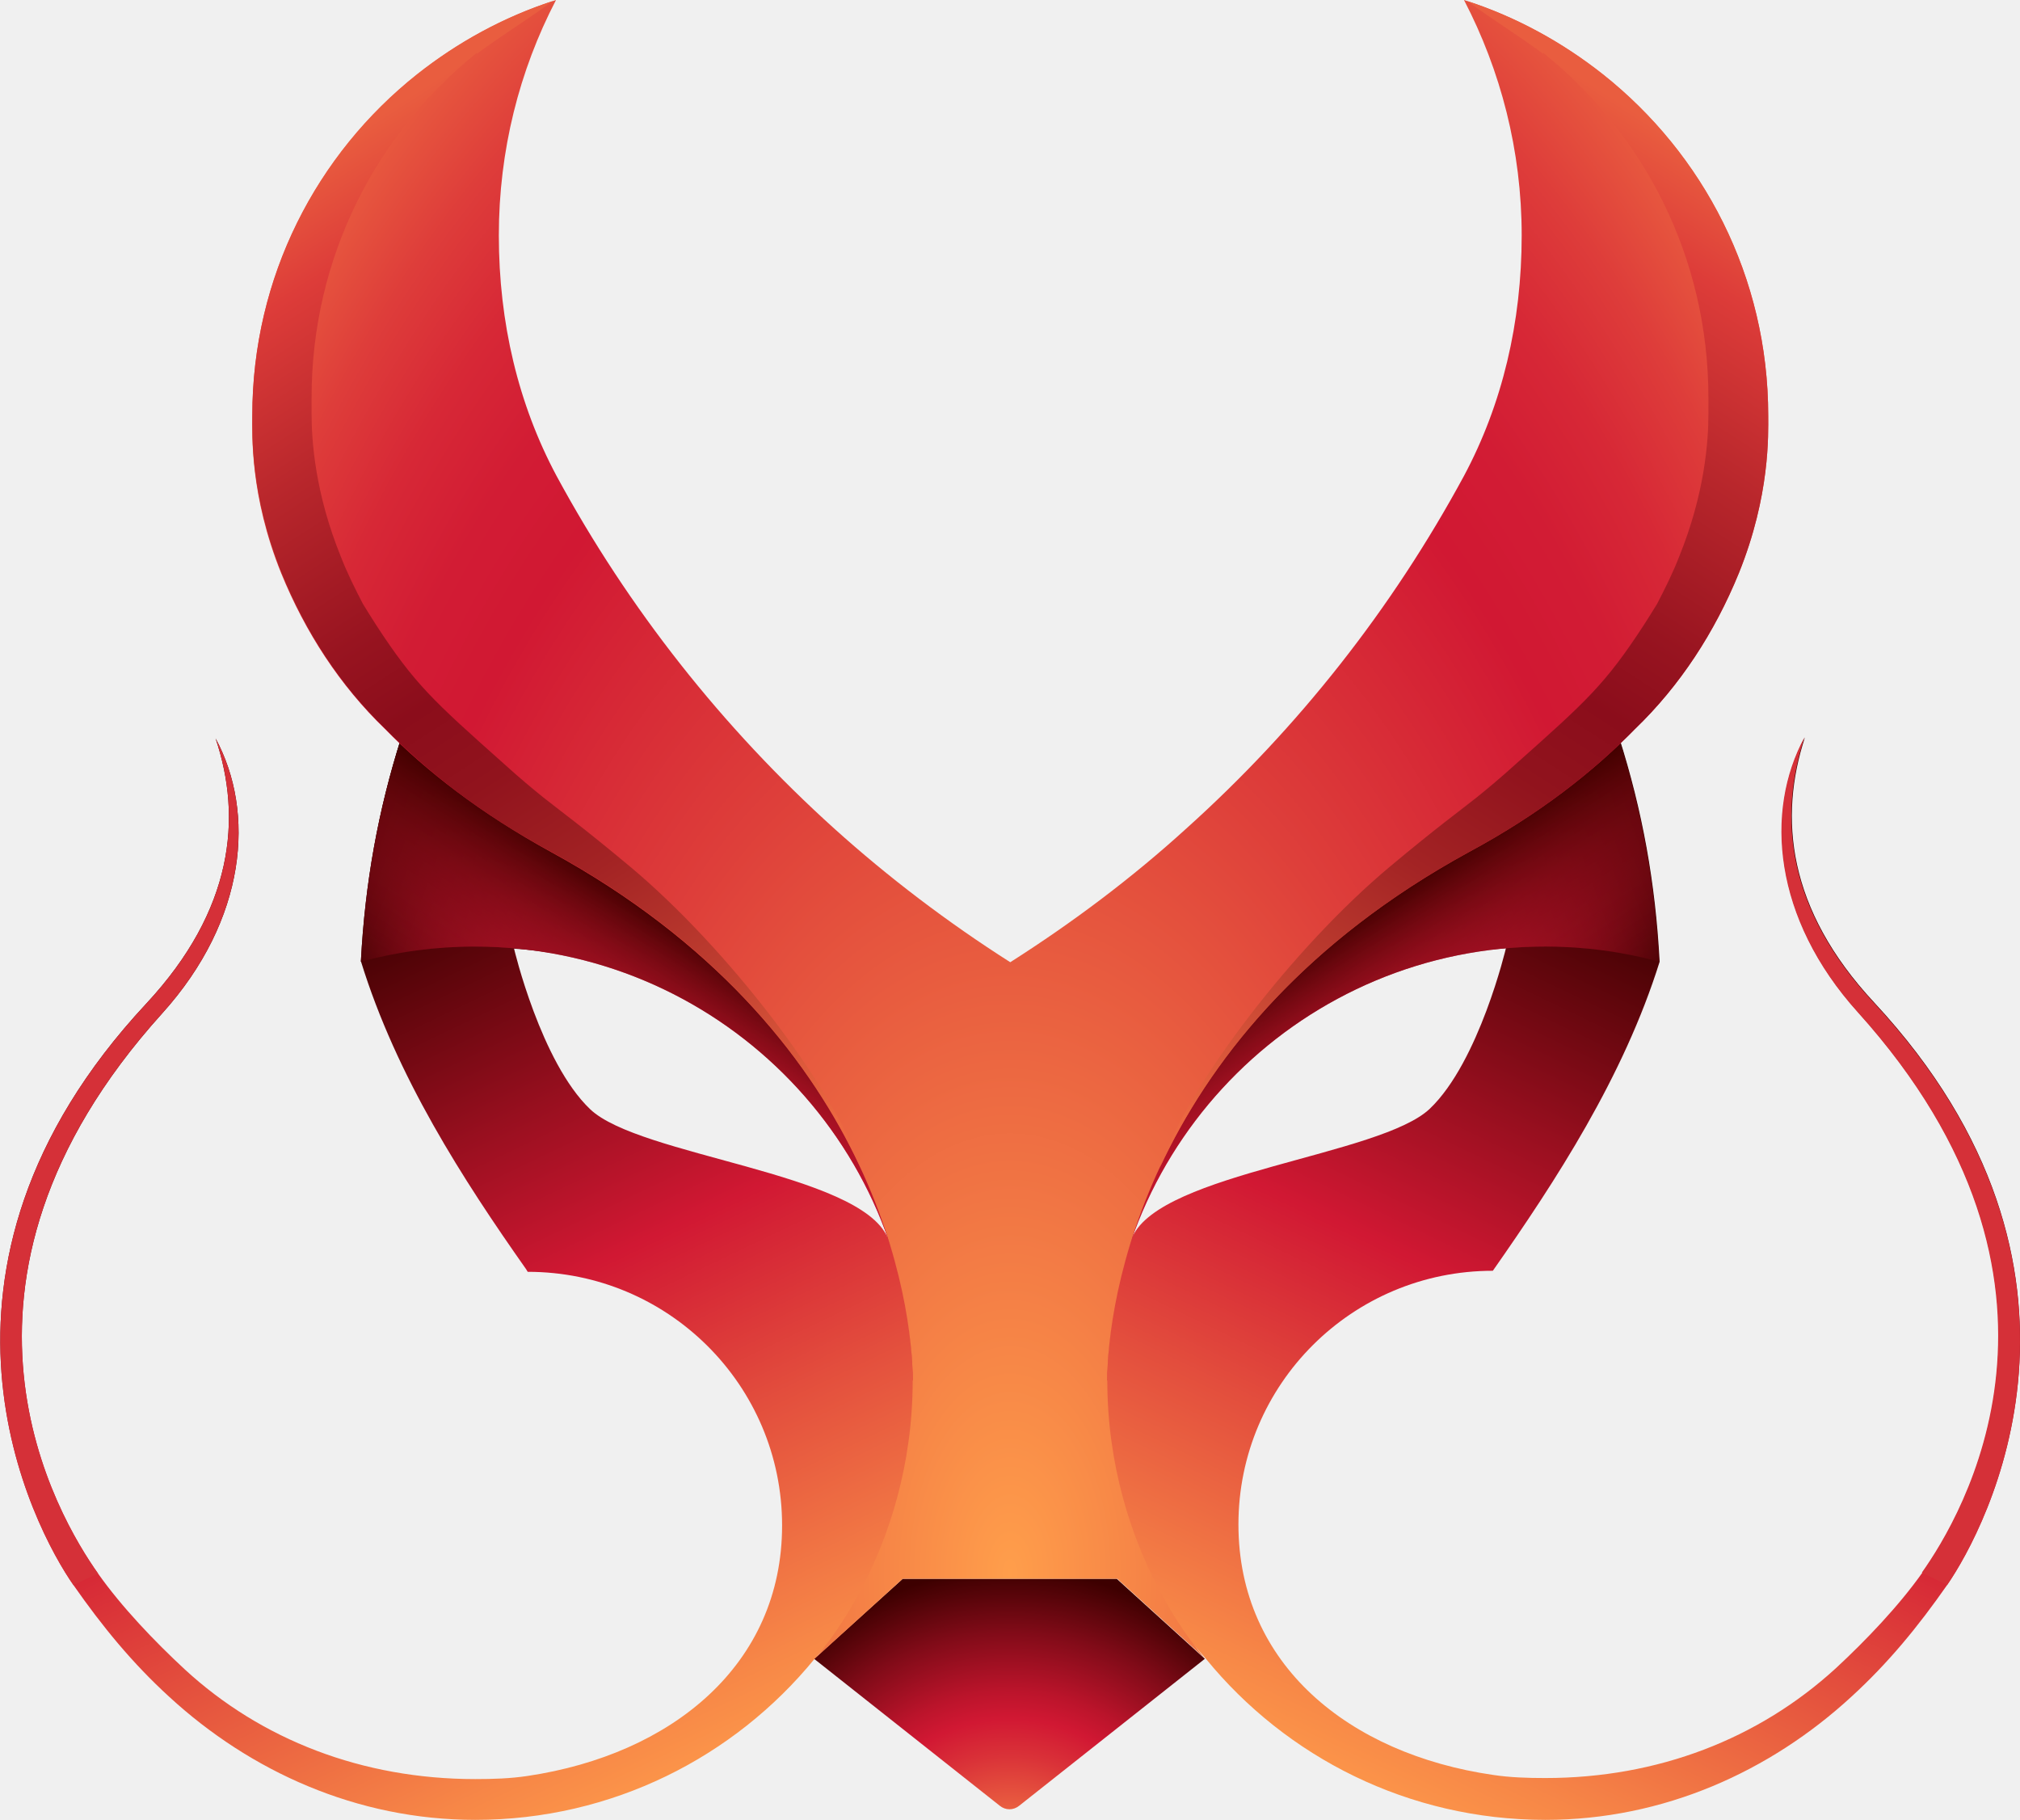
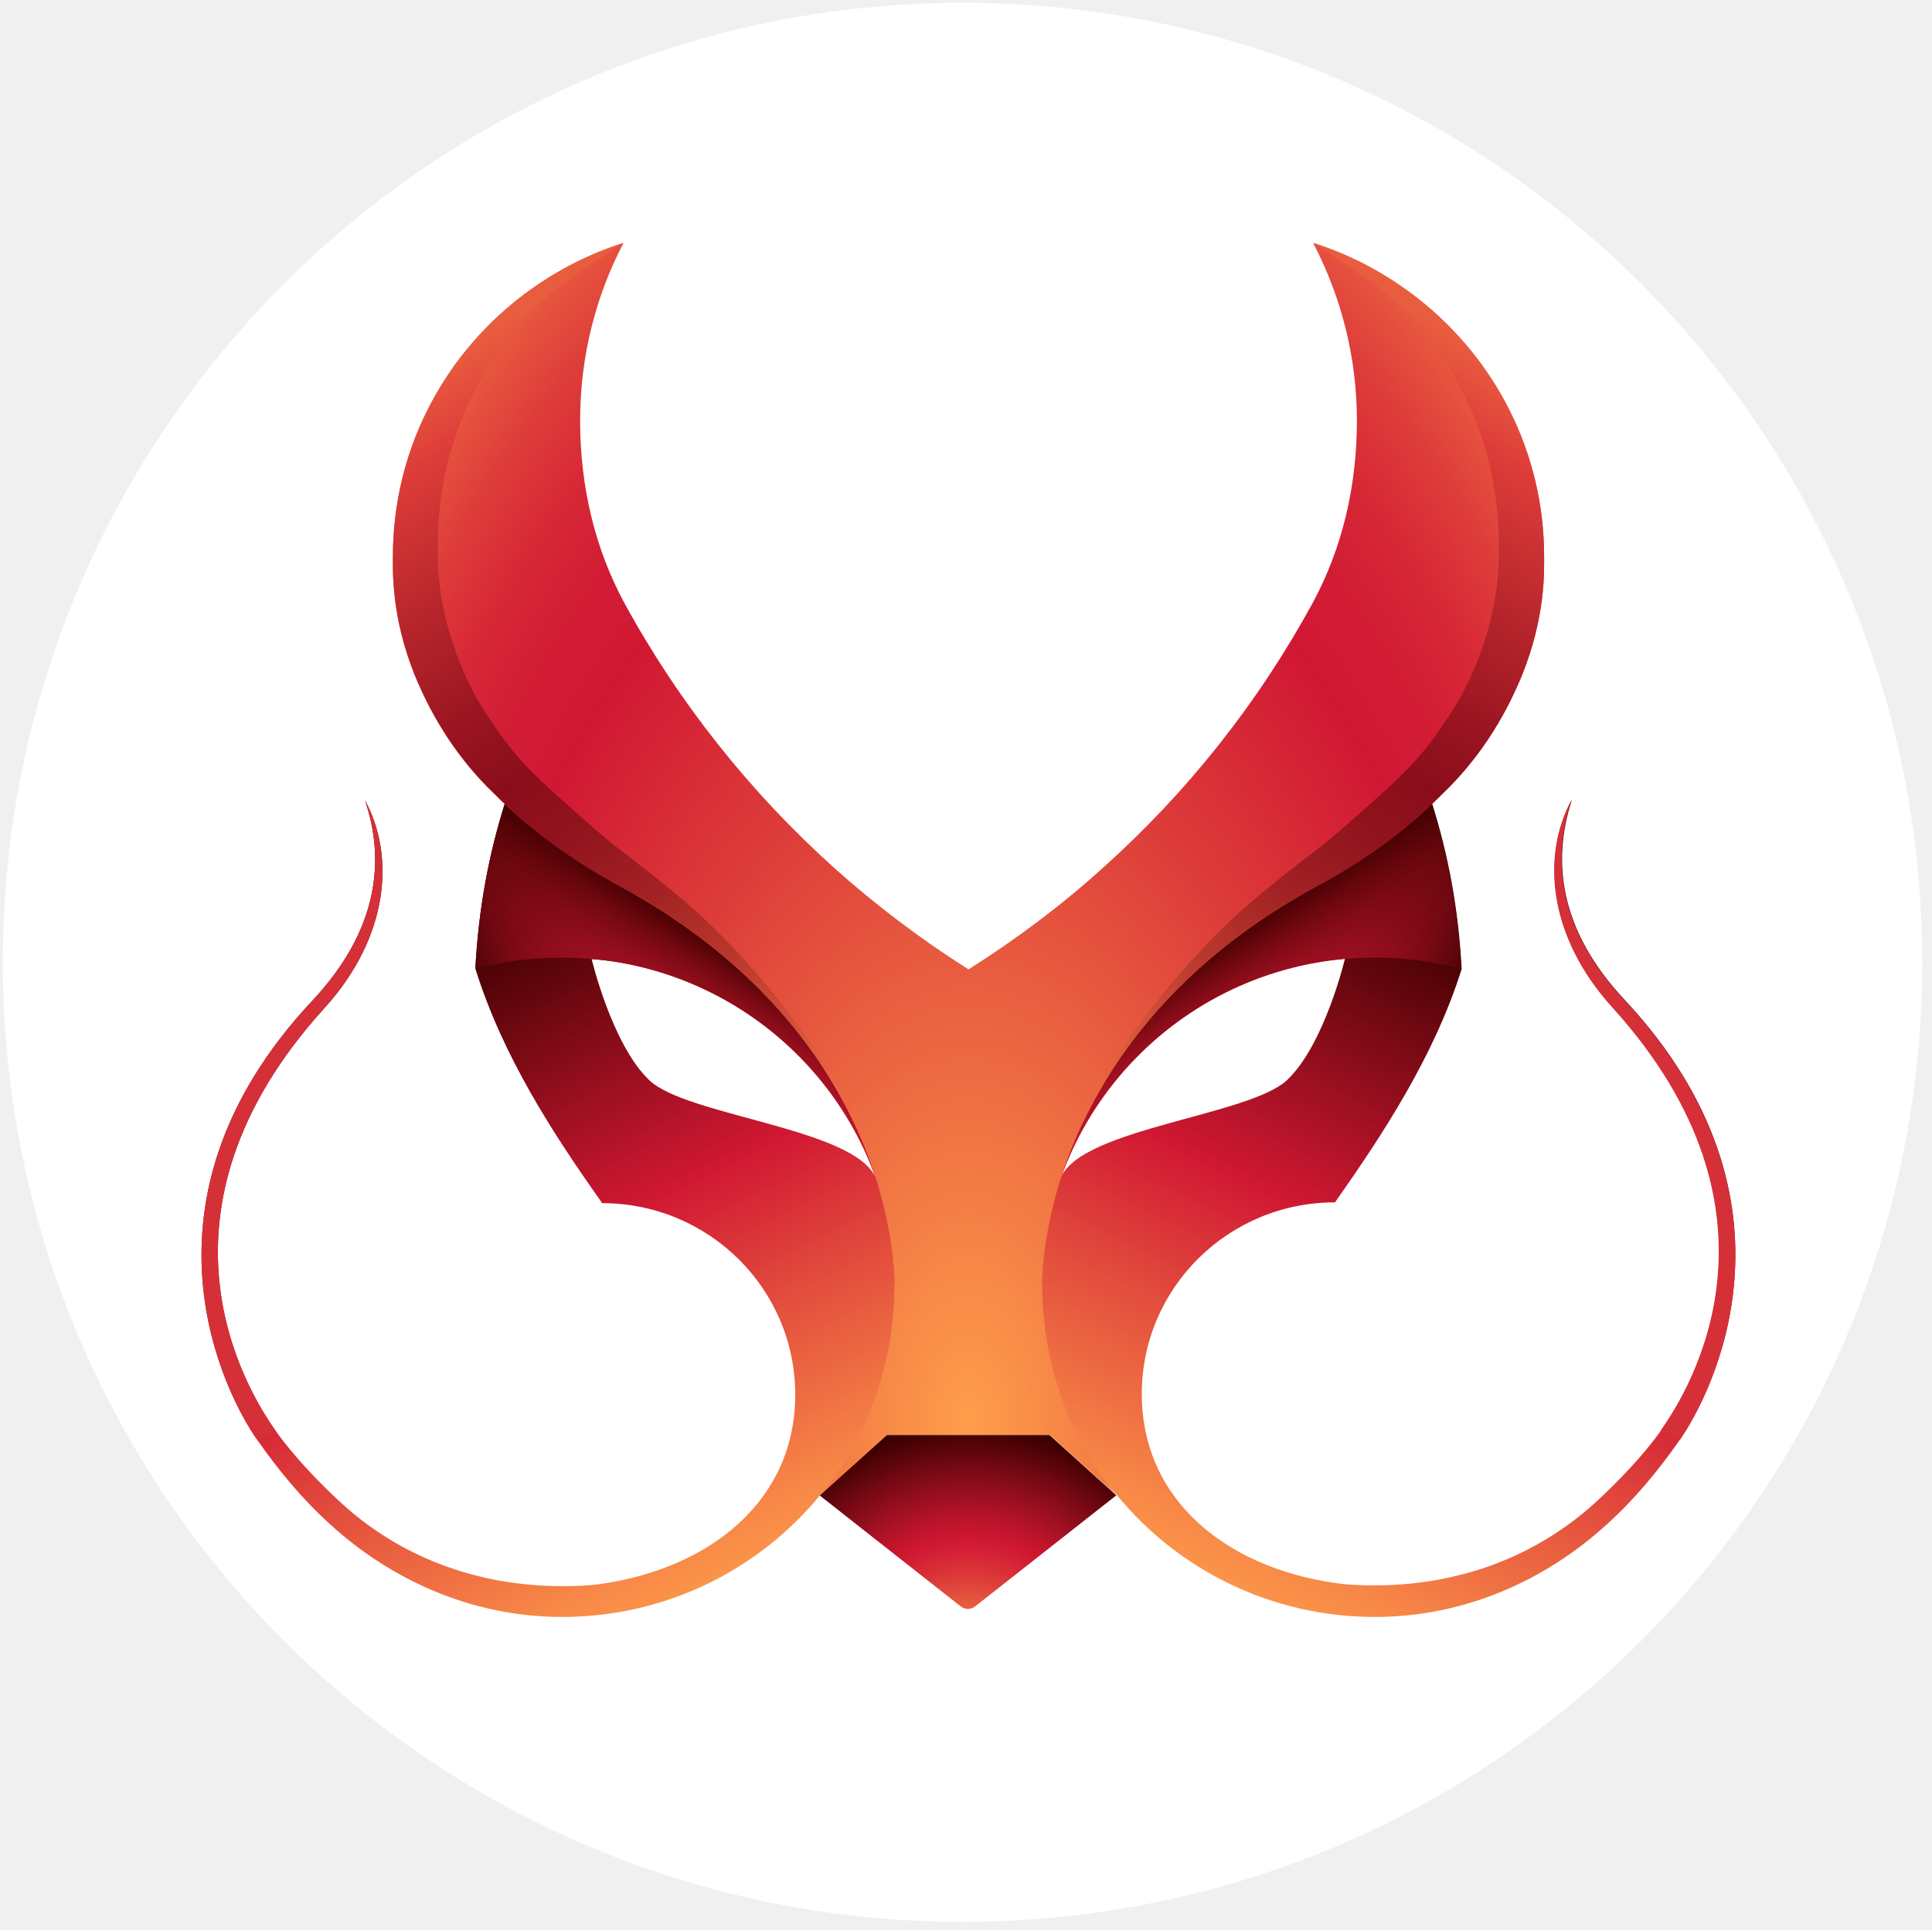
- <svg xmlns="http://www.w3.org/2000/svg" width="272" height="245" viewBox="0 0 272 245" fill="none">
-   <g clip-path="url(#clip0)">
-     <path d="M201.016 171.078C182.087 171.078 166.76 186.355 166.76 205.223C166.76 224.091 181.663 236.129 201.016 238.945C203.347 239.297 205.677 239.368 208.079 239.368C223.265 239.368 236.826 234.088 247.208 224.583C251.234 220.852 255.684 216.206 258.863 211.7C264.16 204.237 283.16 172.838 250.246 136.299C238.803 123.627 237.673 109.194 243.041 99.267C239.51 110.039 240.64 122.359 252.365 134.961C285.914 171.078 267.48 205.716 262.182 213.389C258.298 218.951 254.272 223.879 249.257 228.456C238.38 238.453 224.042 245 208.079 245C189.644 245 173.187 236.552 162.381 223.316C158.002 217.966 144.37 207.405 144.44 188.889V185.862L159.697 133.06L218.038 99.338C221.146 109.124 222.911 118.839 223.476 129.47C218.603 145.029 209.492 158.968 201.016 171.078ZM192.54 149.253C199.179 142.917 202.782 127.639 202.782 127.639C171.916 129.752 156.306 154.392 152.492 166.502C156.377 157.842 185.901 155.589 192.54 149.253Z" fill="url(#paint0_linear)" />
-     <path d="M121.556 212.544H135.965H150.373L162.239 223.316L137.236 243.099C136.459 243.733 135.4 243.733 134.623 243.099L109.619 223.316L121.556 212.544Z" fill="url(#paint1_radial)" />
-     <path d="M70.843 170.866C62.367 158.828 53.397 144.958 48.594 129.4C49.159 118.769 50.925 109.053 54.032 99.267L112.374 133.06L127.63 185.862V188.889C127.701 207.476 114.069 218.036 109.69 223.316C98.883 236.552 82.426 245 63.992 245C48.029 245 33.691 238.453 22.814 228.456C17.799 223.879 13.773 218.951 9.888 213.389C4.52 205.716 -13.844 171.078 19.706 135.102C31.431 122.5 32.631 110.109 29.029 99.408C34.397 109.335 33.267 123.767 21.825 136.44C-11.089 172.908 7.911 204.378 13.208 211.841C16.386 216.346 20.836 220.993 24.862 224.724C35.174 234.229 48.806 239.509 63.992 239.509C66.393 239.509 68.724 239.438 71.055 239.086C90.407 236.2 105.311 224.161 105.311 205.364C105.311 186.496 89.984 171.218 71.055 171.218L70.843 170.866ZM119.507 166.572C115.693 154.463 100.084 129.822 69.218 127.71C69.218 127.71 72.82 142.987 79.46 149.323C86.099 155.66 115.623 157.842 119.507 166.572Z" fill="url(#paint2_linear)" />
-     <path d="M54.03 99.341C50.922 109.127 49.156 118.842 48.591 129.473C53.465 128.135 58.621 127.431 63.918 127.431C96.338 127.431 122.683 153.551 122.895 185.865H127.557L112.3 133.064L54.03 99.341Z" fill="url(#paint3_linear)" />
-     <path d="M54.03 99.341C50.922 109.127 49.156 118.842 48.591 129.473C53.465 128.135 58.621 127.431 63.918 127.431C96.338 127.431 122.683 153.551 122.895 185.865H127.557L112.3 133.064L54.03 99.341Z" fill="url(#paint4_linear)" />
-     <path d="M217.967 99.338C221.075 109.124 222.841 118.839 223.406 129.47C218.532 128.132 213.376 127.428 208.079 127.428C175.659 127.428 149.314 153.547 149.102 185.862H144.44L159.697 133.06L217.967 99.338Z" fill="url(#paint5_linear)" />
-     <path d="M217.967 99.338C221.075 109.124 222.841 118.839 223.406 129.47C218.532 128.132 213.376 127.428 208.079 127.428C175.659 127.428 149.314 153.547 149.102 185.862H144.44L159.697 133.06L217.967 99.338Z" fill="url(#paint6_linear)" />
-     <path d="M33.973 55.97C33.973 37.243 42.661 20.769 56.222 9.997C61.731 5.632 68.017 2.182 74.869 0C69.924 9.504 67.17 20.276 67.17 31.681C67.17 43.438 69.783 54.421 74.939 64.066C84.616 81.948 97.329 98 112.303 111.517C119.649 118.135 127.63 124.19 136.035 129.54C144.44 124.19 152.421 118.205 159.767 111.517C174.811 98 187.454 81.948 197.131 64.066C202.287 54.421 204.9 43.438 204.9 31.681C204.9 20.276 202.075 9.504 197.131 0C203.982 2.182 210.268 5.632 215.777 9.997C229.339 20.698 238.097 37.243 238.097 55.97C238.097 58.434 238.379 66.671 234.141 77.161C230.892 85.116 226.231 92.297 220.157 98.141C214.577 103.843 207.372 109.546 197.837 114.685C153.763 138.763 149.102 175.865 149.102 185.792C149.102 209.095 162.31 223.316 162.31 223.316L150.444 212.545H140.697H136.035H121.556L109.69 223.316C109.69 223.316 122.898 209.165 122.898 185.792C122.898 175.865 118.236 138.763 74.162 114.685C64.698 109.476 57.423 103.843 51.843 98.141C45.769 92.297 41.107 85.116 37.858 77.161C33.62 66.671 33.973 58.434 33.973 55.97Z" fill="url(#paint7_radial)" />
-     <path d="M187.172 116.657C193.67 111.236 196.071 109.546 198.826 107.364C200.309 106.167 201.934 104.829 204.265 102.717C213.588 94.409 216.131 92.157 221.357 84.131C221.993 83.145 222.558 82.23 223.123 81.315C224.182 79.273 225.242 77.161 226.09 74.978C229.55 66.46 230.045 59.42 230.045 55.688C230.045 55.336 230.045 55.055 230.045 54.703C230.045 54.28 230.045 53.858 230.045 53.576C230.045 34.638 221.357 18.023 207.796 7.111V7.252C204.9 5.069 201.651 3.098 197.555 0.141C204.265 2.323 210.409 5.703 215.848 9.997C229.339 20.698 238.097 37.243 238.097 55.97C238.097 58.434 238.379 66.671 234.141 77.161C230.892 85.116 226.231 92.297 220.157 98.141C214.577 103.843 207.372 109.546 197.837 114.685C174.882 127.217 162.663 143.269 156.165 157.208C159.767 146.296 174.105 127.569 187.172 116.657Z" fill="url(#paint8_linear)" />
-     <path d="M84.828 116.657C78.33 111.236 75.928 109.546 73.174 107.364C71.691 106.167 70.066 104.829 67.735 102.717C58.412 94.409 55.869 92.157 50.642 84.131C50.007 83.145 49.442 82.23 48.877 81.315C47.817 79.273 46.758 77.161 45.91 74.978C42.449 66.46 41.955 59.42 41.955 55.688C41.955 55.336 41.955 55.055 41.955 54.703C41.955 54.28 41.955 53.858 41.955 53.576C41.955 34.638 50.642 18.023 64.204 7.111V7.252C67.099 5.069 70.349 3.098 74.445 0.141C67.735 2.323 61.59 5.703 56.152 9.997C42.661 20.698 33.974 37.243 33.974 55.97C33.974 58.434 33.691 66.671 37.929 77.161C41.178 85.116 45.84 92.297 51.914 98.141C57.494 103.843 64.698 109.546 74.233 114.685C97.188 127.217 109.407 143.269 115.905 157.208C112.233 146.296 97.894 127.569 84.828 116.657Z" fill="url(#paint9_linear)" />
-     <path d="M9.888 213.389C4.521 205.716 -13.844 171.078 19.706 135.102C31.431 122.5 32.632 110.109 29.029 99.408C34.397 109.335 33.267 123.767 21.825 136.44C-11.089 172.908 7.911 204.378 13.208 211.841" fill="#D53038" />
-     <path d="M258.792 211.7C264.089 204.237 283.089 172.838 250.175 136.299C238.733 123.627 237.603 109.194 242.971 99.267C239.439 110.039 240.569 122.359 252.294 134.961C285.914 171.078 267.479 205.716 262.182 213.389" fill="#D53038" />
-   </g>
+ <svg xmlns="http://www.w3.org/2000/svg" width="835" height="834" overflow="hidden">
  <defs>
-     <linearGradient id="paint0_linear" x1="176.933" y1="244.095" x2="265.187" y2="60.202" gradientUnits="userSpaceOnUse">
-       <stop stop-color="#FF9E4B" />
-       <stop offset="0.074" stop-color="#F78747" />
-       <stop offset="0.227" stop-color="#E34E3D" />
-       <stop offset="0.358" stop-color="#D11833" />
-       <stop offset="0.468" stop-color="#980F1F" />
-       <stop offset="0.632" stop-color="#3D0000" />
+     <clipPath id="clip0">
+       <rect x="-2310" y="728" width="835" height="834" />
+     </clipPath>
+     <clipPath id="clip1">
+       <rect x="-2224" y="832" width="665" height="595" />
+     </clipPath>
+     <clipPath id="clip2">
+       <rect x="-2224" y="832" width="665" height="595" />
+     </clipPath>
+     <clipPath id="clip3">
+       <rect x="-2224" y="832" width="665" height="595" />
+     </clipPath>
+     <clipPath id="clip4">
+       <rect x="-2224" y="832" width="665" height="595" />
+     </clipPath>
+     <linearGradient x1="428.972" y1="591.806" x2="642.943" y2="145.959" gradientUnits="userSpaceOnUse" spreadMethod="pad" id="fill5">
+       <stop offset="0" stop-color="#FF9E4B" stop-opacity="1" />
+       <stop offset="0.074" stop-color="#F78747" stop-opacity="1" />
+       <stop offset="0.227" stop-color="#E34E3D" stop-opacity="1" />
+       <stop offset="0.358" stop-color="#D11833" stop-opacity="1" />
+       <stop offset="0.468" stop-color="#980F1F" stop-opacity="1" />
+       <stop offset="0.632" stop-color="#3D0000" stop-opacity="1" />
+       <stop offset="1" stop-color="#3D0000" stop-opacity="1" />
    </linearGradient>
-     <radialGradient id="paint1_radial" cx="0" cy="0" r="1" gradientUnits="userSpaceOnUse" gradientTransform="translate(136.002 253.135) rotate(180) scale(49.2271 49.0677)">
-       <stop stop-color="#FF9E4B" />
-       <stop offset="0.126" stop-color="#F17444" />
-       <stop offset="0.342" stop-color="#DA3238" />
-       <stop offset="0.444" stop-color="#D11833" />
-       <stop offset="0.52" stop-color="#BB142B" />
-       <stop offset="0.68" stop-color="#810B18" />
-       <stop offset="0.852" stop-color="#3D0000" />
+     <radialGradient cx="0" cy="0" r="1" gradientUnits="userSpaceOnUse" spreadMethod="pad" id="fill6" gradientTransform="matrix(-119.351 1.46162e-14 -1.45689e-14 -118.964 329.735 613.723)">
+       <stop offset="0" stop-color="#FF9E4B" stop-opacity="1" />
+       <stop offset="0.126" stop-color="#F17444" stop-opacity="1" />
+       <stop offset="0.342" stop-color="#DA3238" stop-opacity="1" />
+       <stop offset="0.444" stop-color="#D11833" stop-opacity="1" />
+       <stop offset="0.52" stop-color="#BB142B" stop-opacity="1" />
+       <stop offset="0.68" stop-color="#810B18" stop-opacity="1" />
+       <stop offset="0.852" stop-color="#3D0000" stop-opacity="1" />
+       <stop offset="1" stop-color="#3D0000" stop-opacity="1" />
    </radialGradient>
-     <linearGradient id="paint2_linear" x1="95.071" y1="244.095" x2="6.817" y2="60.202" gradientUnits="userSpaceOnUse">
-       <stop stop-color="#FF9E4B" />
-       <stop offset="0.074" stop-color="#F78747" />
-       <stop offset="0.227" stop-color="#E34E3D" />
-       <stop offset="0.358" stop-color="#D11833" />
-       <stop offset="0.468" stop-color="#980F1F" />
-       <stop offset="0.632" stop-color="#3D0000" />
+     <linearGradient x1="230.499" y1="591.806" x2="16.527" y2="145.959" gradientUnits="userSpaceOnUse" spreadMethod="pad" id="fill7">
+       <stop offset="0" stop-color="#FF9E4B" stop-opacity="1" />
+       <stop offset="0.074" stop-color="#F78747" stop-opacity="1" />
+       <stop offset="0.227" stop-color="#E34E3D" stop-opacity="1" />
+       <stop offset="0.358" stop-color="#D11833" stop-opacity="1" />
+       <stop offset="0.468" stop-color="#980F1F" stop-opacity="1" />
+       <stop offset="0.632" stop-color="#3D0000" stop-opacity="1" />
+       <stop offset="1" stop-color="#3D0000" stop-opacity="1" />
    </linearGradient>
-     <linearGradient id="paint3_linear" x1="103.88" y1="148.152" x2="34.822" y2="123.02" gradientUnits="userSpaceOnUse">
-       <stop stop-color="#D11833" />
-       <stop offset="0.148" stop-color="#CD1732" />
-       <stop offset="0.289" stop-color="#C2162E" />
-       <stop offset="0.426" stop-color="#AF1227" />
-       <stop offset="0.561" stop-color="#940E1E" />
-       <stop offset="0.695" stop-color="#710812" />
-       <stop offset="0.826" stop-color="#480204" />
-       <stop offset="0.855" stop-color="#3D0000" />
+     <linearGradient x1="251.856" y1="359.193" x2="84.427" y2="298.261" gradientUnits="userSpaceOnUse" spreadMethod="pad" id="fill8">
+       <stop offset="0" stop-color="#D11833" stop-opacity="1" />
+       <stop offset="0.148" stop-color="#CD1732" stop-opacity="1" />
+       <stop offset="0.289" stop-color="#C2162E" stop-opacity="1" />
+       <stop offset="0.426" stop-color="#AF1227" stop-opacity="1" />
+       <stop offset="0.561" stop-color="#940E1E" stop-opacity="1" />
+       <stop offset="0.695" stop-color="#710812" stop-opacity="1" />
+       <stop offset="0.826" stop-color="#480204" stop-opacity="1" />
+       <stop offset="0.855" stop-color="#3D0000" stop-opacity="1" />
+       <stop offset="1" stop-color="#3D0000" stop-opacity="1" />
    </linearGradient>
-     <linearGradient id="paint4_linear" x1="84.486" y1="152.301" x2="99.108" y2="129.689" gradientUnits="userSpaceOnUse">
-       <stop stop-color="#D11833" stop-opacity="0" />
+     <linearGradient x1="204.836" y1="369.252" x2="240.286" y2="314.43" gradientUnits="userSpaceOnUse" spreadMethod="pad" id="fill9">
+       <stop offset="0" stop-color="#D11833" stop-opacity="0" />
      <stop offset="0.133" stop-color="#C7162F" stop-opacity="0.133" />
      <stop offset="0.357" stop-color="#AD1226" stop-opacity="0.357" />
      <stop offset="0.644" stop-color="#820B16" stop-opacity="0.644" />
      <stop offset="0.982" stop-color="#470101" stop-opacity="0.982" />
-       <stop offset="1" stop-color="#440000" />
+       <stop offset="1" stop-color="#440000" stop-opacity="1" />
    </linearGradient>
-     <linearGradient id="paint5_linear" x1="168.121" y1="148.149" x2="237.179" y2="123.017" gradientUnits="userSpaceOnUse">
-       <stop stop-color="#D11833" />
-       <stop offset="0.148" stop-color="#CD1732" />
-       <stop offset="0.289" stop-color="#C2162E" />
-       <stop offset="0.426" stop-color="#AF1227" />
-       <stop offset="0.561" stop-color="#940E1E" />
-       <stop offset="0.695" stop-color="#710812" />
-       <stop offset="0.826" stop-color="#480204" />
-       <stop offset="0.855" stop-color="#3D0000" />
+     <linearGradient x1="407.608" y1="359.186" x2="575.038" y2="298.253" gradientUnits="userSpaceOnUse" spreadMethod="pad" id="fill10">
+       <stop offset="0" stop-color="#D11833" stop-opacity="1" />
+       <stop offset="0.148" stop-color="#CD1732" stop-opacity="1" />
+       <stop offset="0.289" stop-color="#C2162E" stop-opacity="1" />
+       <stop offset="0.426" stop-color="#AF1227" stop-opacity="1" />
+       <stop offset="0.561" stop-color="#940E1E" stop-opacity="1" />
+       <stop offset="0.695" stop-color="#710812" stop-opacity="1" />
+       <stop offset="0.826" stop-color="#480204" stop-opacity="1" />
+       <stop offset="0.855" stop-color="#3D0000" stop-opacity="1" />
+       <stop offset="1" stop-color="#3D0000" stop-opacity="1" />
    </linearGradient>
-     <linearGradient id="paint6_linear" x1="187.515" y1="152.298" x2="172.893" y2="129.686" gradientUnits="userSpaceOnUse">
-       <stop stop-color="#D11833" stop-opacity="0" />
+     <linearGradient x1="454.628" y1="369.245" x2="419.177" y2="314.422" gradientUnits="userSpaceOnUse" spreadMethod="pad" id="fill11">
+       <stop offset="0" stop-color="#D11833" stop-opacity="0" />
      <stop offset="0.133" stop-color="#C7162F" stop-opacity="0.133" />
      <stop offset="0.357" stop-color="#AD1226" stop-opacity="0.357" />
      <stop offset="0.644" stop-color="#820B16" stop-opacity="0.644" />
      <stop offset="0.982" stop-color="#470101" stop-opacity="0.982" />
-       <stop offset="1" stop-color="#440000" />
+       <stop offset="1" stop-color="#440000" stop-opacity="1" />
    </linearGradient>
-     <radialGradient id="paint7_radial" cx="0" cy="0" r="1" gradientUnits="userSpaceOnUse" gradientTransform="translate(136.002 211.453) rotate(180) scale(159.605 284.306)">
-       <stop stop-color="#FF9E4B" />
-       <stop offset="0.415" stop-color="#DE3F3A" />
-       <stop offset="0.608" stop-color="#D11833" />
-       <stop offset="0.67" stop-color="#D21C34" />
-       <stop offset="0.733" stop-color="#D72836" />
-       <stop offset="0.797" stop-color="#DE3D3A" />
-       <stop offset="0.862" stop-color="#E85A3F" />
-       <stop offset="0.926" stop-color="#F47E45" />
-       <stop offset="0.973" stop-color="#FF9E4B" />
+     <radialGradient cx="0" cy="0" r="1" gradientUnits="userSpaceOnUse" spreadMethod="pad" id="fill12" gradientTransform="matrix(-386.961 4.7389e-14 -8.44145e-14 -689.297 329.735 512.666)">
+       <stop offset="0" stop-color="#FF9E4B" stop-opacity="1" />
+       <stop offset="0.415" stop-color="#DE3F3A" stop-opacity="1" />
+       <stop offset="0.608" stop-color="#D11833" stop-opacity="1" />
+       <stop offset="0.67" stop-color="#D21C34" stop-opacity="1" />
+       <stop offset="0.733" stop-color="#D72836" stop-opacity="1" />
+       <stop offset="0.797" stop-color="#DE3D3A" stop-opacity="1" />
+       <stop offset="0.862" stop-color="#E85A3F" stop-opacity="1" />
+       <stop offset="0.926" stop-color="#F47E45" stop-opacity="1" />
+       <stop offset="0.973" stop-color="#FF9E4B" stop-opacity="1" />
+       <stop offset="1" stop-color="#FF9E4B" stop-opacity="1" />
    </radialGradient>
-     <linearGradient id="paint8_linear" x1="125.697" y1="178.506" x2="248.376" y2="-11.699" gradientUnits="userSpaceOnUse">
-       <stop offset="0.185" stop-color="#EC6841" />
-       <stop offset="0.196" stop-color="#E7633F" />
-       <stop offset="0.296" stop-color="#BF3E30" />
-       <stop offset="0.387" stop-color="#A32324" />
-       <stop offset="0.465" stop-color="#91131D" />
-       <stop offset="0.523" stop-color="#8B0D1B" />
-       <stop offset="0.578" stop-color="#981420" />
-       <stop offset="0.678" stop-color="#B9272C" />
-       <stop offset="0.771" stop-color="#DD3C39" />
-       <stop offset="0.833" stop-color="#E95D3F" />
+     <linearGradient x1="304.751" y1="432.786" x2="602.185" y2="-28.363" gradientUnits="userSpaceOnUse" spreadMethod="pad" id="fill13">
+       <stop offset="0" stop-color="#EC6841" stop-opacity="1" />
+       <stop offset="0.185" stop-color="#EC6841" stop-opacity="1" />
+       <stop offset="0.196" stop-color="#E7633F" stop-opacity="1" />
+       <stop offset="0.296" stop-color="#BF3E30" stop-opacity="1" />
+       <stop offset="0.387" stop-color="#A32324" stop-opacity="1" />
+       <stop offset="0.465" stop-color="#91131D" stop-opacity="1" />
+       <stop offset="0.523" stop-color="#8B0D1B" stop-opacity="1" />
+       <stop offset="0.578" stop-color="#981420" stop-opacity="1" />
+       <stop offset="0.678" stop-color="#B9272C" stop-opacity="1" />
+       <stop offset="0.771" stop-color="#DD3C39" stop-opacity="1" />
+       <stop offset="0.833" stop-color="#E95D3F" stop-opacity="1" />
+       <stop offset="1" stop-color="#E95D3F" stop-opacity="1" />
    </linearGradient>
-     <linearGradient id="paint9_linear" x1="146.31" y1="178.506" x2="23.631" y2="-11.698" gradientUnits="userSpaceOnUse">
-       <stop offset="0.185" stop-color="#EC6841" />
-       <stop offset="0.196" stop-color="#E7633F" />
-       <stop offset="0.296" stop-color="#BF3E30" />
-       <stop offset="0.387" stop-color="#A32324" />
-       <stop offset="0.465" stop-color="#91131D" />
-       <stop offset="0.523" stop-color="#8B0D1B" />
-       <stop offset="0.578" stop-color="#981420" />
-       <stop offset="0.678" stop-color="#B9272C" />
-       <stop offset="0.771" stop-color="#DD3C39" />
-       <stop offset="0.833" stop-color="#E95D3F" />
+     <linearGradient x1="354.727" y1="432.786" x2="57.293" y2="-28.363" gradientUnits="userSpaceOnUse" spreadMethod="pad" id="fill14">
+       <stop offset="0" stop-color="#EC6841" stop-opacity="1" />
+       <stop offset="0.185" stop-color="#EC6841" stop-opacity="1" />
+       <stop offset="0.196" stop-color="#E7633F" stop-opacity="1" />
+       <stop offset="0.296" stop-color="#BF3E30" stop-opacity="1" />
+       <stop offset="0.387" stop-color="#A32324" stop-opacity="1" />
+       <stop offset="0.465" stop-color="#91131D" stop-opacity="1" />
+       <stop offset="0.523" stop-color="#8B0D1B" stop-opacity="1" />
+       <stop offset="0.578" stop-color="#981420" stop-opacity="1" />
+       <stop offset="0.678" stop-color="#B9272C" stop-opacity="1" />
+       <stop offset="0.771" stop-color="#DD3C39" stop-opacity="1" />
+       <stop offset="0.833" stop-color="#E95D3F" stop-opacity="1" />
+       <stop offset="1" stop-color="#E95D3F" stop-opacity="1" />
    </linearGradient>
-     <clipPath id="clip0">
-       <rect width="272" height="245" fill="white" transform="matrix(-1 0 0 1 272 0)" />
-     </clipPath>
  </defs>
+   <g clip-path="url(#clip0)" transform="translate(2310 -728)">
+     <path d="M-2306.5 1144C-2306.5 916.183-2121.82 731.5-1894 731.5-1666.18 731.5-1481.5 916.183-1481.5 1144-1481.5 1371.82-1666.18 1556.5-1894 1556.5-2121.82 1556.5-2306.5 1371.82-2306.5 1144Z" stroke="#FFFFFF" stroke-width="4.583" stroke-linecap="butt" stroke-linejoin="miter" stroke-miterlimit="8" stroke-opacity="1" fill="#FFFFFF" fill-rule="evenodd" fill-opacity="1" />
+     <g clip-path="url(#clip1)">
+       <g clip-path="url(#clip2)">
+         <g clip-path="url(#clip3)">
+           <g clip-path="url(#clip4)">
+             <path d="M487.361 414.777C441.468 414.777 404.308 451.816 404.308 497.561 404.308 543.306 440.44 572.492 487.361 579.32 493.013 580.173 498.662 580.345 504.485 580.345 541.304 580.345 574.182 567.544 599.353 544.499 609.114 535.453 619.903 524.189 627.611 513.264 640.453 495.171 686.518 419.044 606.719 330.456 578.975 299.732 576.236 264.74 589.25 240.673 580.69 266.788 583.429 296.658 611.856 327.212 693.196 414.777 648.503 498.756 635.658 517.359 626.241 530.844 616.48 542.792 604.321 553.889 577.95 578.127 543.188 594 504.485 594 459.79 594 419.89 573.518 393.691 541.427 383.074 528.456 350.024 502.851 350.193 457.959L350.193 450.621 387.184 322.603 528.631 240.843C536.166 264.57 540.445 288.124 541.815 313.899 530.001 351.621 507.911 385.416 487.361 414.777ZM466.811 361.862C482.907 346.501 491.643 309.459 491.643 309.459 416.809 314.582 378.962 374.322 369.715 403.682 379.134 382.686 450.715 377.224 466.811 361.862Z" fill="url(#fill5)" fill-rule="nonzero" transform="matrix(1.00537 0 0 1 -2223 833)" />
+             <path d="M294.711 515.311 329.646 515.311 364.578 515.311 393.347 541.427 332.727 589.391C330.843 590.928 328.276 590.928 326.392 589.391L265.77 541.427 294.711 515.311Z" fill="url(#fill6)" fill-rule="nonzero" transform="matrix(1.00537 -2.03357e-32 2.03357e-32 1 -2223 833)" />
+             <path d="M171.757 414.263C151.208 385.077 129.46 351.449 117.815 313.729 119.185 287.954 123.467 264.398 131.001 240.673L272.45 322.603 309.438 450.621 309.438 457.959C309.61 503.023 276.559 528.626 265.942 541.427 239.741 573.518 199.841 594 155.147 594 116.446 594 81.683 578.127 55.311 553.889 43.153 542.792 33.392 530.844 23.974 517.359 10.959 498.756-33.564 414.777 47.777 327.553 76.203 297 79.114 266.958 70.381 241.014 83.395 265.082 80.656 300.072 52.914 330.797-26.886 419.214 19.179 495.512 32.022 513.606 39.728 524.529 50.517 535.795 60.277 544.841 85.279 567.886 118.329 580.687 155.147 580.687 160.969 580.687 166.62 580.515 172.271 579.662 219.192 572.664 255.325 543.476 255.325 497.903 255.325 452.158 218.165 415.116 172.271 415.116L171.757 414.263ZM289.743 403.852C280.496 374.494 242.653 314.752 167.819 309.632 167.819 309.632 176.552 346.671 192.649 362.032 208.746 377.396 280.327 382.686 289.743 403.852Z" fill="url(#fill7)" fill-rule="nonzero" transform="matrix(1.00537 0 0 1 -2223 833)" />
+             <path d="M130.994 240.851C123.46 264.577 119.179 288.131 117.809 313.906 129.625 310.662 142.125 308.955 154.969 308.955 233.57 308.955 297.444 372.283 297.958 450.628L309.261 450.628 272.27 322.612 130.994 240.851Z" fill="url(#fill8)" fill-rule="nonzero" transform="matrix(1.00537 0 0 1 -2223 833)" />
+             <path d="M130.994 240.851C123.46 264.577 119.179 288.131 117.809 313.906 129.625 310.662 142.125 308.955 154.969 308.955 233.57 308.955 297.444 372.283 297.958 450.628L309.261 450.628 272.27 322.612 130.994 240.851Z" fill="url(#fill9)" fill-rule="nonzero" transform="matrix(1.00537 0 0 1 -2223 833)" />
+             <path d="M528.459 240.843C535.994 264.57 540.276 288.124 541.646 313.899 529.829 310.655 517.328 308.948 504.485 308.948 425.883 308.948 362.01 372.273 361.496 450.621L350.193 450.621 387.184 322.603 528.459 240.843Z" fill="url(#fill10)" fill-rule="nonzero" transform="matrix(1.00537 0 0 1 -2223 833)" />
+             <path d="M528.459 240.843C535.994 264.57 540.276 288.124 541.646 313.899 529.829 310.655 517.328 308.948 504.485 308.948 425.883 308.948 362.01 372.273 361.496 450.621L350.193 450.621 387.184 322.603 528.459 240.843Z" fill="url(#fill11)" fill-rule="nonzero" transform="matrix(1.00537 0 0 1 -2223 833)" />
+             <path d="M82.368 135.698C82.368 90.295 103.431 50.353 136.31 24.238 149.667 13.655 164.907 5.291 181.518 0 169.531 23.043 162.852 49.159 162.852 76.81 162.852 105.315 169.188 131.943 181.689 155.328 205.15 198.683 235.974 237.6 272.277 270.372 290.088 286.417 309.438 301.097 329.815 314.068 350.193 301.097 369.543 286.587 387.353 270.372 423.827 237.6 454.48 198.683 477.942 155.328 490.443 131.943 496.778 105.315 496.778 76.81 496.778 49.159 489.929 23.043 477.942 0 494.552 5.291 509.793 13.655 523.149 24.238 556.03 50.183 577.264 90.295 577.264 135.698 577.264 141.672 577.947 161.643 567.672 187.076 559.795 206.364 548.495 223.774 533.768 237.941 520.24 251.766 502.771 265.593 479.654 278.053 372.797 336.429 361.496 426.383 361.496 450.451 361.496 506.949 393.519 541.427 393.519 541.427L364.75 515.313 341.118 515.313 329.815 515.313 294.711 515.313 265.942 541.427C265.942 541.427 297.965 507.118 297.965 450.451 297.965 426.383 286.662 336.429 179.805 278.053 156.859 265.423 139.221 251.766 125.693 237.941 110.965 223.774 99.663 206.364 91.786 187.076 81.512 161.643 82.368 141.672 82.368 135.698Z" fill="url(#fill12)" fill-rule="nonzero" transform="matrix(1.00537 -2.03357e-32 0 1 -2223 833)" />
+             <path d="M453.797 282.834C469.551 269.691 475.372 265.593 482.052 260.303 485.647 257.401 489.587 254.157 495.238 249.036 517.842 228.895 524.007 223.433 536.678 203.974 538.22 201.585 539.59 199.366 540.959 197.147 543.527 192.197 546.097 187.076 548.153 181.785 556.542 161.131 557.742 144.062 557.742 135.016 557.742 134.162 557.742 133.48 557.742 132.626 557.742 131.602 557.742 130.578 557.742 129.895 557.742 83.98 536.678 43.697 503.799 17.24L503.799 17.581C496.778 12.29 488.901 7.511 478.97 0.342 495.238 5.633 510.134 13.826 523.321 24.238 556.03 50.183 577.264 90.295 577.264 135.698 577.264 141.673 577.947 161.643 567.672 187.076 559.795 206.364 548.495 223.774 533.768 237.942 520.24 251.766 502.771 265.593 479.654 278.053 424 308.436 394.375 347.354 378.62 381.149 387.353 354.693 422.116 309.29 453.797 282.834Z" fill="url(#fill13)" fill-rule="nonzero" transform="matrix(1.00537 0 0 1 -2223 833)" />
+             <path d="M205.664 282.834C189.91 269.691 184.087 265.593 177.409 260.303 173.813 257.401 169.874 254.157 164.223 249.036 141.619 228.895 135.454 223.433 122.782 203.974 121.241 201.585 119.871 199.366 118.501 197.147 115.932 192.197 113.364 187.076 111.309 181.785 102.918 161.131 101.719 144.062 101.719 135.016 101.719 134.162 101.719 133.48 101.719 132.626 101.719 131.602 101.719 130.578 101.719 129.895 101.719 83.98 122.782 43.697 155.661 17.24L155.661 17.581C162.682 12.29 170.559 7.511 180.491 0.342 164.223 5.633 149.325 13.826 136.139 24.238 103.431 50.183 82.368 90.295 82.368 135.698 82.368 141.673 81.683 161.643 91.958 187.076 99.835 206.364 111.137 223.774 125.864 237.942 139.393 251.766 156.86 265.593 179.978 278.053 235.632 308.436 265.256 347.354 281.01 381.149 272.108 354.693 237.344 309.29 205.664 282.834Z" fill="url(#fill14)" fill-rule="nonzero" transform="matrix(1.00537 0 0 1 -2223 833)" />
+             <path d="M23.974 517.359C10.96 498.756-33.563 414.777 47.778 327.553 76.204 297 79.115 266.958 70.382 241.014 83.396 265.082 80.656 300.072 52.915 330.797-26.885 419.214 19.18 495.512 32.023 513.606" fill="#D53038" fill-rule="nonzero" fill-opacity="1" transform="matrix(1.00537 0 0 1 -2223 833)" />
+             <path d="M627.439 513.264C640.281 495.171 686.346 419.044 606.547 330.456 578.806 299.732 576.066 264.74 589.081 240.673 580.517 266.788 583.257 296.658 611.684 327.212 693.196 414.777 648.5 498.756 635.658 517.359" fill="#D53038" fill-rule="nonzero" fill-opacity="1" transform="matrix(1.00537 0 0 1 -2223 833)" />
+           </g>
+         </g>
+       </g>
+     </g>
+   </g>
</svg>
